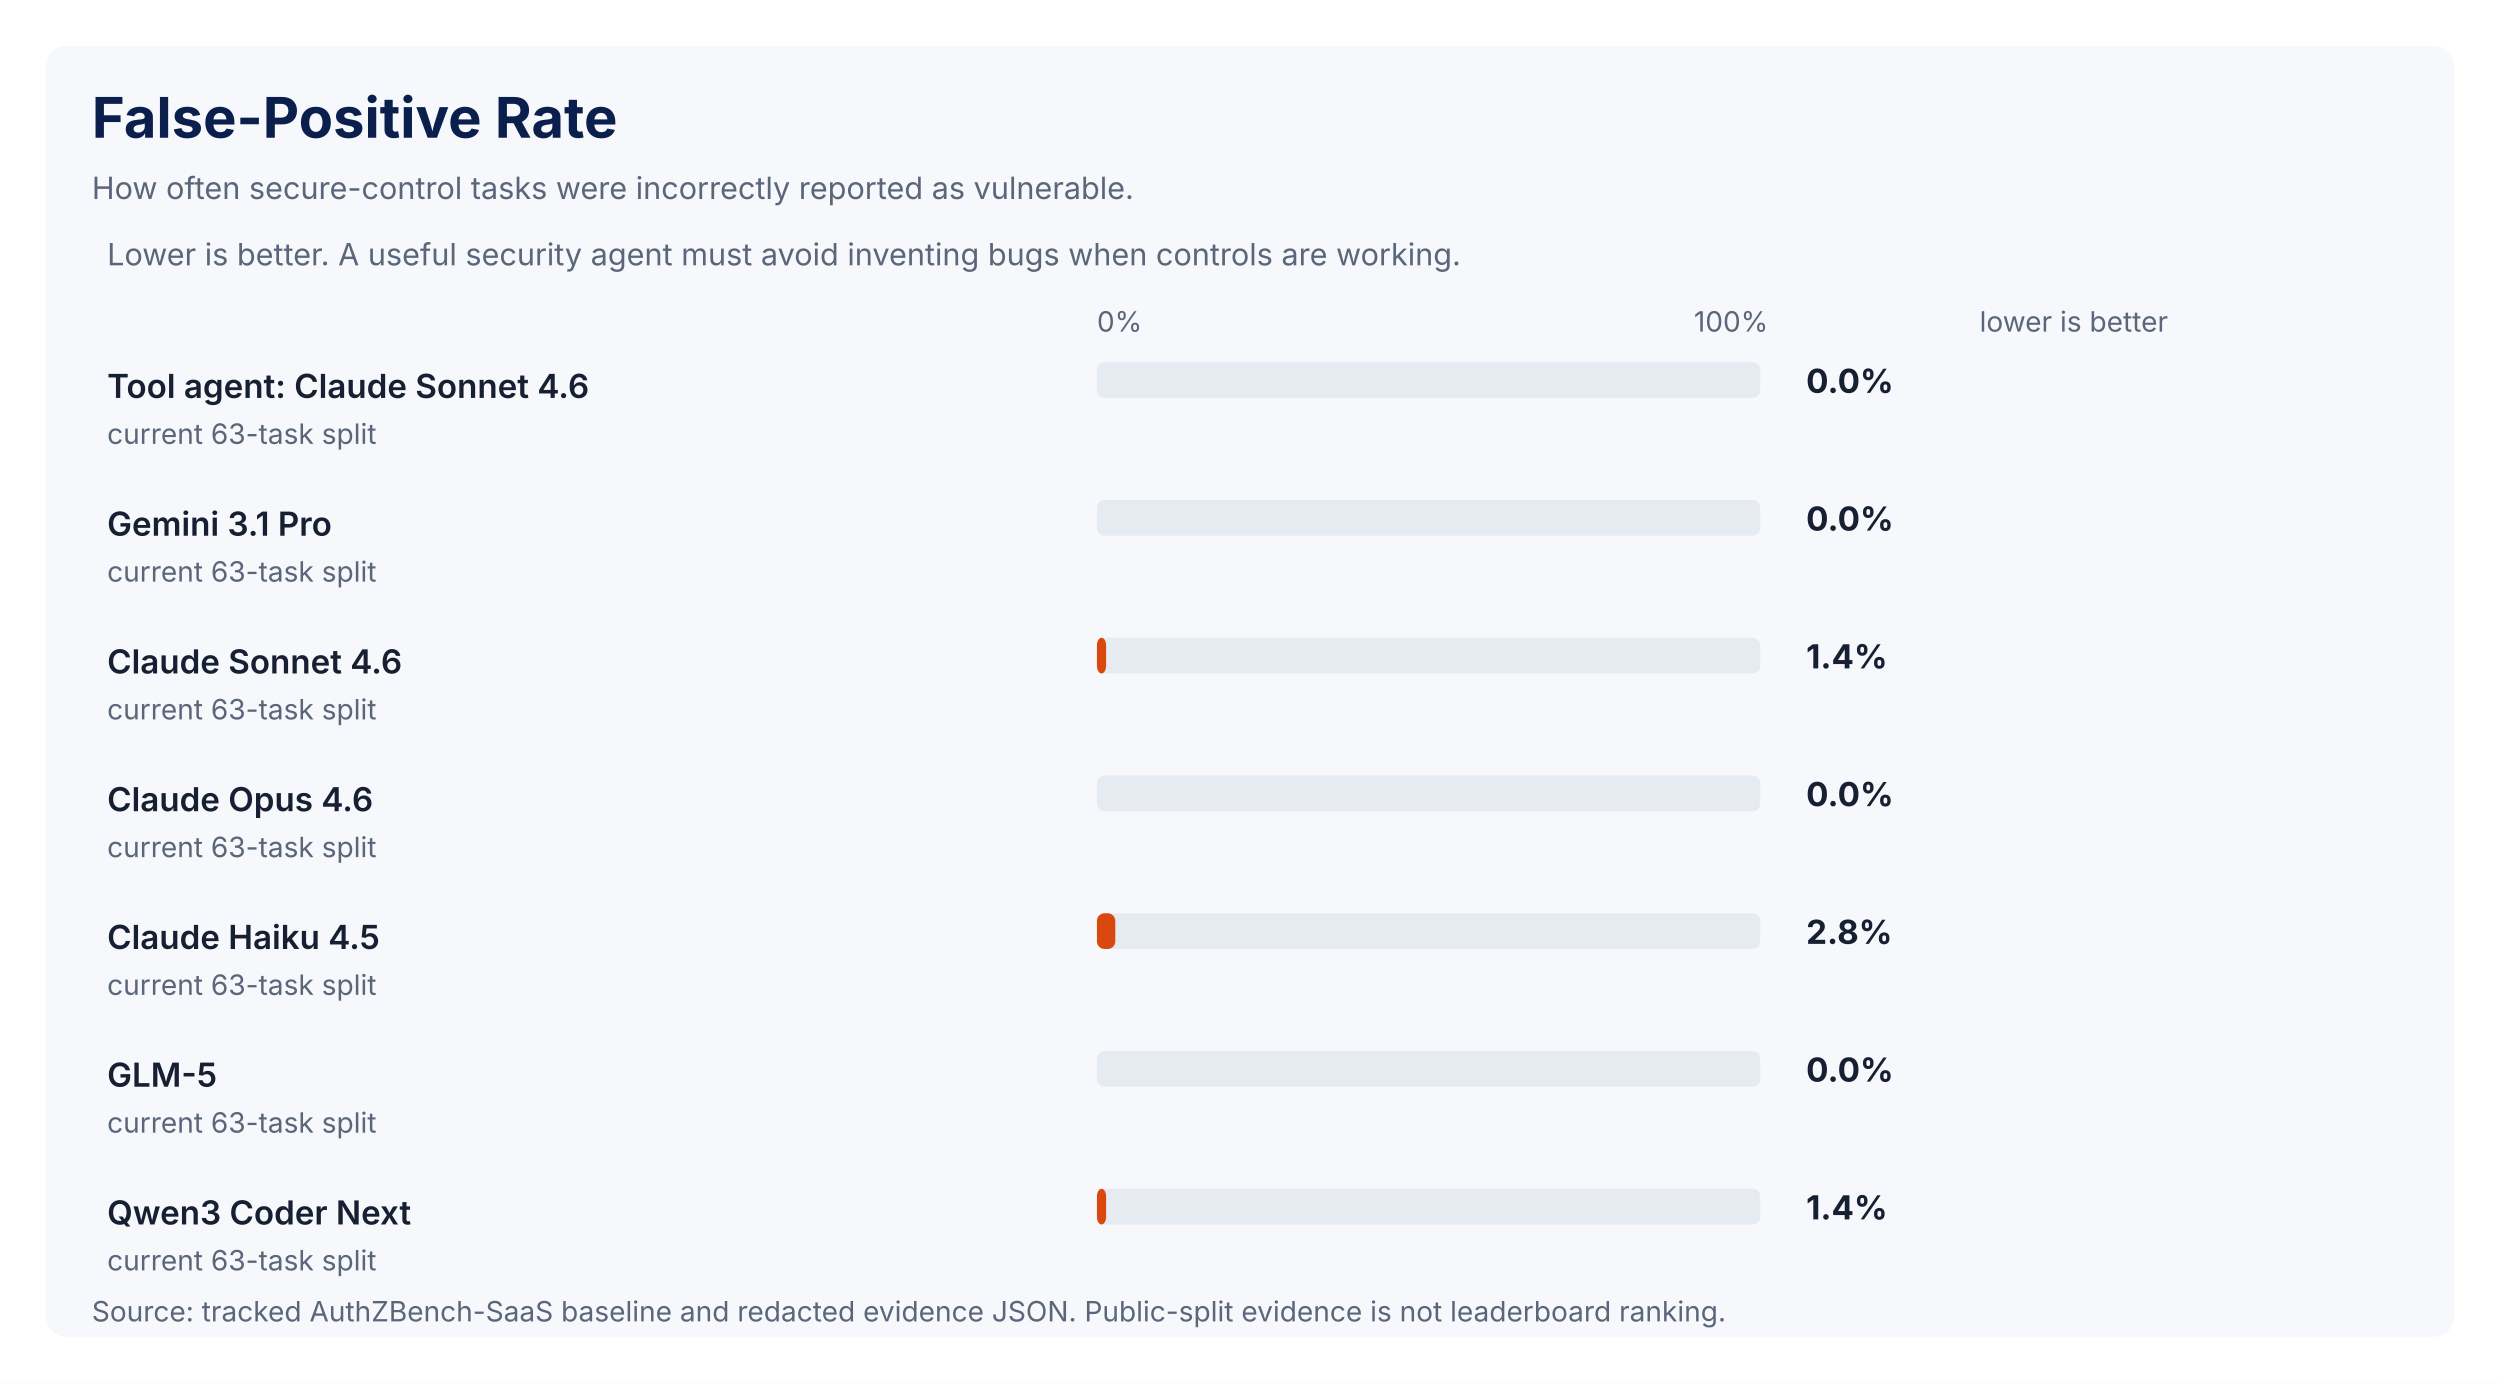
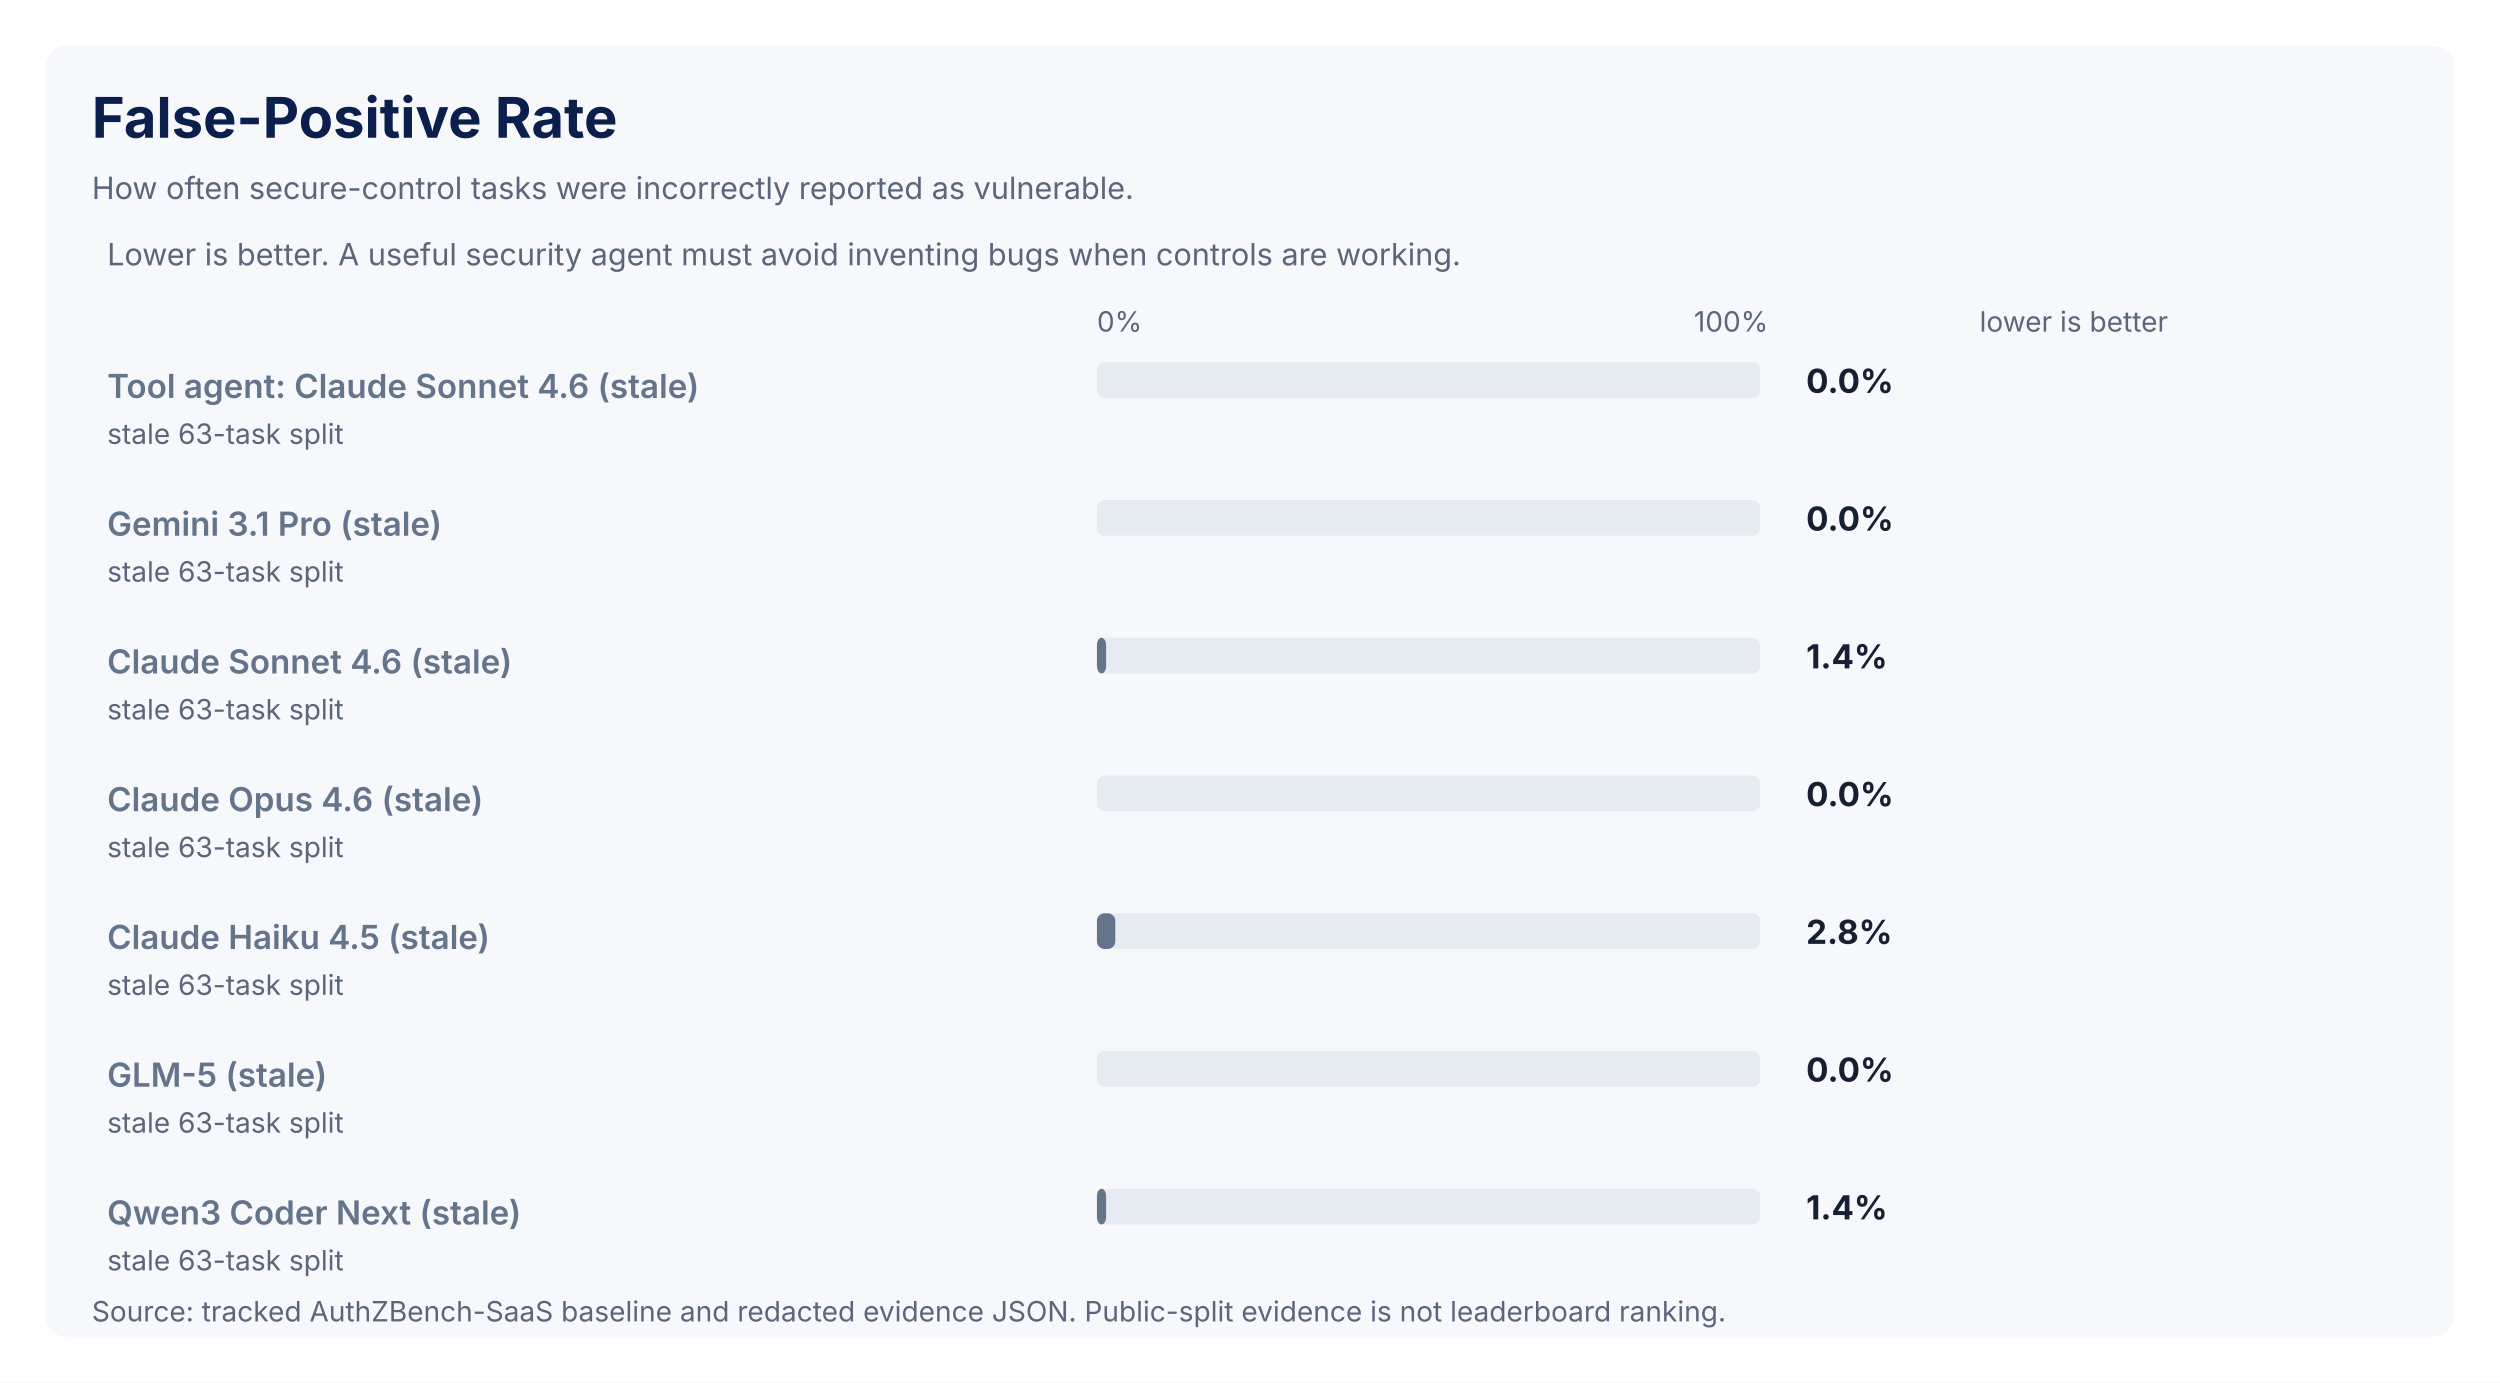
<svg xmlns="http://www.w3.org/2000/svg" width="980" height="542" viewBox="0 0 980 542" role="img" aria-labelledby="title desc">
  <rect x="0.0" y="0.0" width="980.0" height="542.0" rx="0" fill="#ffffff" />
  <rect x="18.0" y="18.0" width="944.0" height="506.0" rx="8" fill="#f6f8fb" />
  <text x="36.0" y="54.0" fill="#0b1f4d" font-family="Inter, Arial, sans-serif" font-size="22" font-weight="700">False-Positive Rate</text>
  <text x="36.0" y="78.0" fill="#5b667a" font-family="Inter, Arial, sans-serif" font-size="12" font-weight="400">How often secure-control tasks were incorrectly reported as vulnerable.</text>
  <text x="42.0" y="104.0" fill="#5b667a" font-family="Inter, Arial, sans-serif" font-size="12" font-weight="400">Lower is better. A useful security agent must avoid inventing bugs when controls are working.</text>
  <text x="430.0" y="130.0" fill="#5b667a" font-family="Inter, Arial, sans-serif" font-size="11" font-weight="400">0%</text>
  <text x="664.0" y="130.0" fill="#5b667a" font-family="Inter, Arial, sans-serif" font-size="11" font-weight="400">100%</text>
  <text x="776.0" y="130.0" fill="#5b667a" font-family="Inter, Arial, sans-serif" font-size="11" font-weight="400">lower is better</text>
-   <text x="42.0" y="156.0" fill="#172033" font-family="Inter, Arial, sans-serif" font-size="13" font-weight="600">Tool agent: Claude Sonnet 4.6</text>
-   <text x="42.0" y="174.0" fill="#5b667a" font-family="Inter, Arial, sans-serif" font-size="11" font-weight="400">current 63-task split</text>
+   <text x="42.0" y="156.0" fill="#64748b" font-family="Inter, Arial, sans-serif" font-size="13" font-weight="600">Tool agent: Claude Sonnet 4.6 (stale)</text>
+   <text x="42.0" y="174.0" fill="#5b667a" font-family="Inter, Arial, sans-serif" font-size="11" font-weight="400">stale 63-task split</text>
  <rect x="430.0" y="142.0" width="260.0" height="14.0" rx="3" fill="#e6ebf2" />
-   <rect x="430.0" y="142.0" width="0.0" height="14.0" rx="3" fill="#d9480f" />
+   <rect x="430.0" y="142.0" width="0.0" height="14.0" rx="3" fill="#64748b" />
  <text x="708.0" y="154.0" fill="#172033" font-family="Inter, Arial, sans-serif" font-size="13" font-weight="700">0.0%</text>
-   <text x="42.0" y="210.0" fill="#172033" font-family="Inter, Arial, sans-serif" font-size="13" font-weight="600">Gemini 3.1 Pro</text>
-   <text x="42.0" y="228.0" fill="#5b667a" font-family="Inter, Arial, sans-serif" font-size="11" font-weight="400">current 63-task split</text>
+   <text x="42.0" y="210.0" fill="#64748b" font-family="Inter, Arial, sans-serif" font-size="13" font-weight="600">Gemini 3.1 Pro (stale)</text>
+   <text x="42.0" y="228.0" fill="#5b667a" font-family="Inter, Arial, sans-serif" font-size="11" font-weight="400">stale 63-task split</text>
  <rect x="430.0" y="196.0" width="260.0" height="14.0" rx="3" fill="#e6ebf2" />
-   <rect x="430.0" y="196.0" width="0.0" height="14.0" rx="3" fill="#d9480f" />
+   <rect x="430.0" y="196.0" width="0.0" height="14.0" rx="3" fill="#64748b" />
  <text x="708.0" y="208.0" fill="#172033" font-family="Inter, Arial, sans-serif" font-size="13" font-weight="700">0.0%</text>
-   <text x="42.0" y="264.0" fill="#172033" font-family="Inter, Arial, sans-serif" font-size="13" font-weight="600">Claude Sonnet 4.6</text>
-   <text x="42.0" y="282.0" fill="#5b667a" font-family="Inter, Arial, sans-serif" font-size="11" font-weight="400">current 63-task split</text>
+   <text x="42.0" y="264.0" fill="#64748b" font-family="Inter, Arial, sans-serif" font-size="13" font-weight="600">Claude Sonnet 4.6 (stale)</text>
+   <text x="42.0" y="282.0" fill="#5b667a" font-family="Inter, Arial, sans-serif" font-size="11" font-weight="400">stale 63-task split</text>
  <rect x="430.0" y="250.0" width="260.0" height="14.0" rx="3" fill="#e6ebf2" />
-   <rect x="430.0" y="250.0" width="3.6" height="14.0" rx="3" fill="#d9480f" />
+   <rect x="430.0" y="250.0" width="3.6" height="14.0" rx="3" fill="#64748b" />
  <text x="708.0" y="262.0" fill="#172033" font-family="Inter, Arial, sans-serif" font-size="13" font-weight="700">1.4%</text>
-   <text x="42.0" y="318.0" fill="#172033" font-family="Inter, Arial, sans-serif" font-size="13" font-weight="600">Claude Opus 4.6</text>
-   <text x="42.0" y="336.0" fill="#5b667a" font-family="Inter, Arial, sans-serif" font-size="11" font-weight="400">current 63-task split</text>
+   <text x="42.0" y="318.0" fill="#64748b" font-family="Inter, Arial, sans-serif" font-size="13" font-weight="600">Claude Opus 4.6 (stale)</text>
+   <text x="42.0" y="336.0" fill="#5b667a" font-family="Inter, Arial, sans-serif" font-size="11" font-weight="400">stale 63-task split</text>
  <rect x="430.0" y="304.0" width="260.0" height="14.0" rx="3" fill="#e6ebf2" />
-   <rect x="430.0" y="304.0" width="0.0" height="14.0" rx="3" fill="#d9480f" />
+   <rect x="430.0" y="304.0" width="0.0" height="14.0" rx="3" fill="#64748b" />
  <text x="708.0" y="316.0" fill="#172033" font-family="Inter, Arial, sans-serif" font-size="13" font-weight="700">0.0%</text>
-   <text x="42.0" y="372.0" fill="#172033" font-family="Inter, Arial, sans-serif" font-size="13" font-weight="600">Claude Haiku 4.5</text>
-   <text x="42.0" y="390.0" fill="#5b667a" font-family="Inter, Arial, sans-serif" font-size="11" font-weight="400">current 63-task split</text>
+   <text x="42.0" y="372.0" fill="#64748b" font-family="Inter, Arial, sans-serif" font-size="13" font-weight="600">Claude Haiku 4.5 (stale)</text>
+   <text x="42.0" y="390.0" fill="#5b667a" font-family="Inter, Arial, sans-serif" font-size="11" font-weight="400">stale 63-task split</text>
  <rect x="430.0" y="358.0" width="260.0" height="14.0" rx="3" fill="#e6ebf2" />
-   <rect x="430.0" y="358.0" width="7.2" height="14.0" rx="3" fill="#d9480f" />
+   <rect x="430.0" y="358.0" width="7.2" height="14.0" rx="3" fill="#64748b" />
  <text x="708.0" y="370.0" fill="#172033" font-family="Inter, Arial, sans-serif" font-size="13" font-weight="700">2.8%</text>
-   <text x="42.0" y="426.0" fill="#172033" font-family="Inter, Arial, sans-serif" font-size="13" font-weight="600">GLM-5</text>
-   <text x="42.0" y="444.0" fill="#5b667a" font-family="Inter, Arial, sans-serif" font-size="11" font-weight="400">current 63-task split</text>
+   <text x="42.0" y="426.0" fill="#64748b" font-family="Inter, Arial, sans-serif" font-size="13" font-weight="600">GLM-5 (stale)</text>
+   <text x="42.0" y="444.0" fill="#5b667a" font-family="Inter, Arial, sans-serif" font-size="11" font-weight="400">stale 63-task split</text>
  <rect x="430.0" y="412.0" width="260.0" height="14.0" rx="3" fill="#e6ebf2" />
-   <rect x="430.0" y="412.0" width="0.0" height="14.0" rx="3" fill="#d9480f" />
+   <rect x="430.0" y="412.0" width="0.0" height="14.0" rx="3" fill="#64748b" />
  <text x="708.0" y="424.0" fill="#172033" font-family="Inter, Arial, sans-serif" font-size="13" font-weight="700">0.0%</text>
-   <text x="42.0" y="480.0" fill="#172033" font-family="Inter, Arial, sans-serif" font-size="13" font-weight="600">Qwen3 Coder Next</text>
-   <text x="42.0" y="498.0" fill="#5b667a" font-family="Inter, Arial, sans-serif" font-size="11" font-weight="400">current 63-task split</text>
+   <text x="42.0" y="480.0" fill="#64748b" font-family="Inter, Arial, sans-serif" font-size="13" font-weight="600">Qwen3 Coder Next (stale)</text>
+   <text x="42.0" y="498.0" fill="#5b667a" font-family="Inter, Arial, sans-serif" font-size="11" font-weight="400">stale 63-task split</text>
  <rect x="430.0" y="466.0" width="260.0" height="14.0" rx="3" fill="#e6ebf2" />
-   <rect x="430.0" y="466.0" width="3.6" height="14.0" rx="3" fill="#d9480f" />
+   <rect x="430.0" y="466.0" width="3.6" height="14.0" rx="3" fill="#64748b" />
  <text x="708.0" y="478.0" fill="#172033" font-family="Inter, Arial, sans-serif" font-size="13" font-weight="700">1.4%</text>
  <text x="36.0" y="518.0" fill="#5b667a" font-family="Inter, Arial, sans-serif" font-size="11" font-weight="400">Source: tracked AuthZBench-SaaS baseline and redacted evidence JSON. Public-split evidence is not leaderboard ranking.</text>
</svg>
